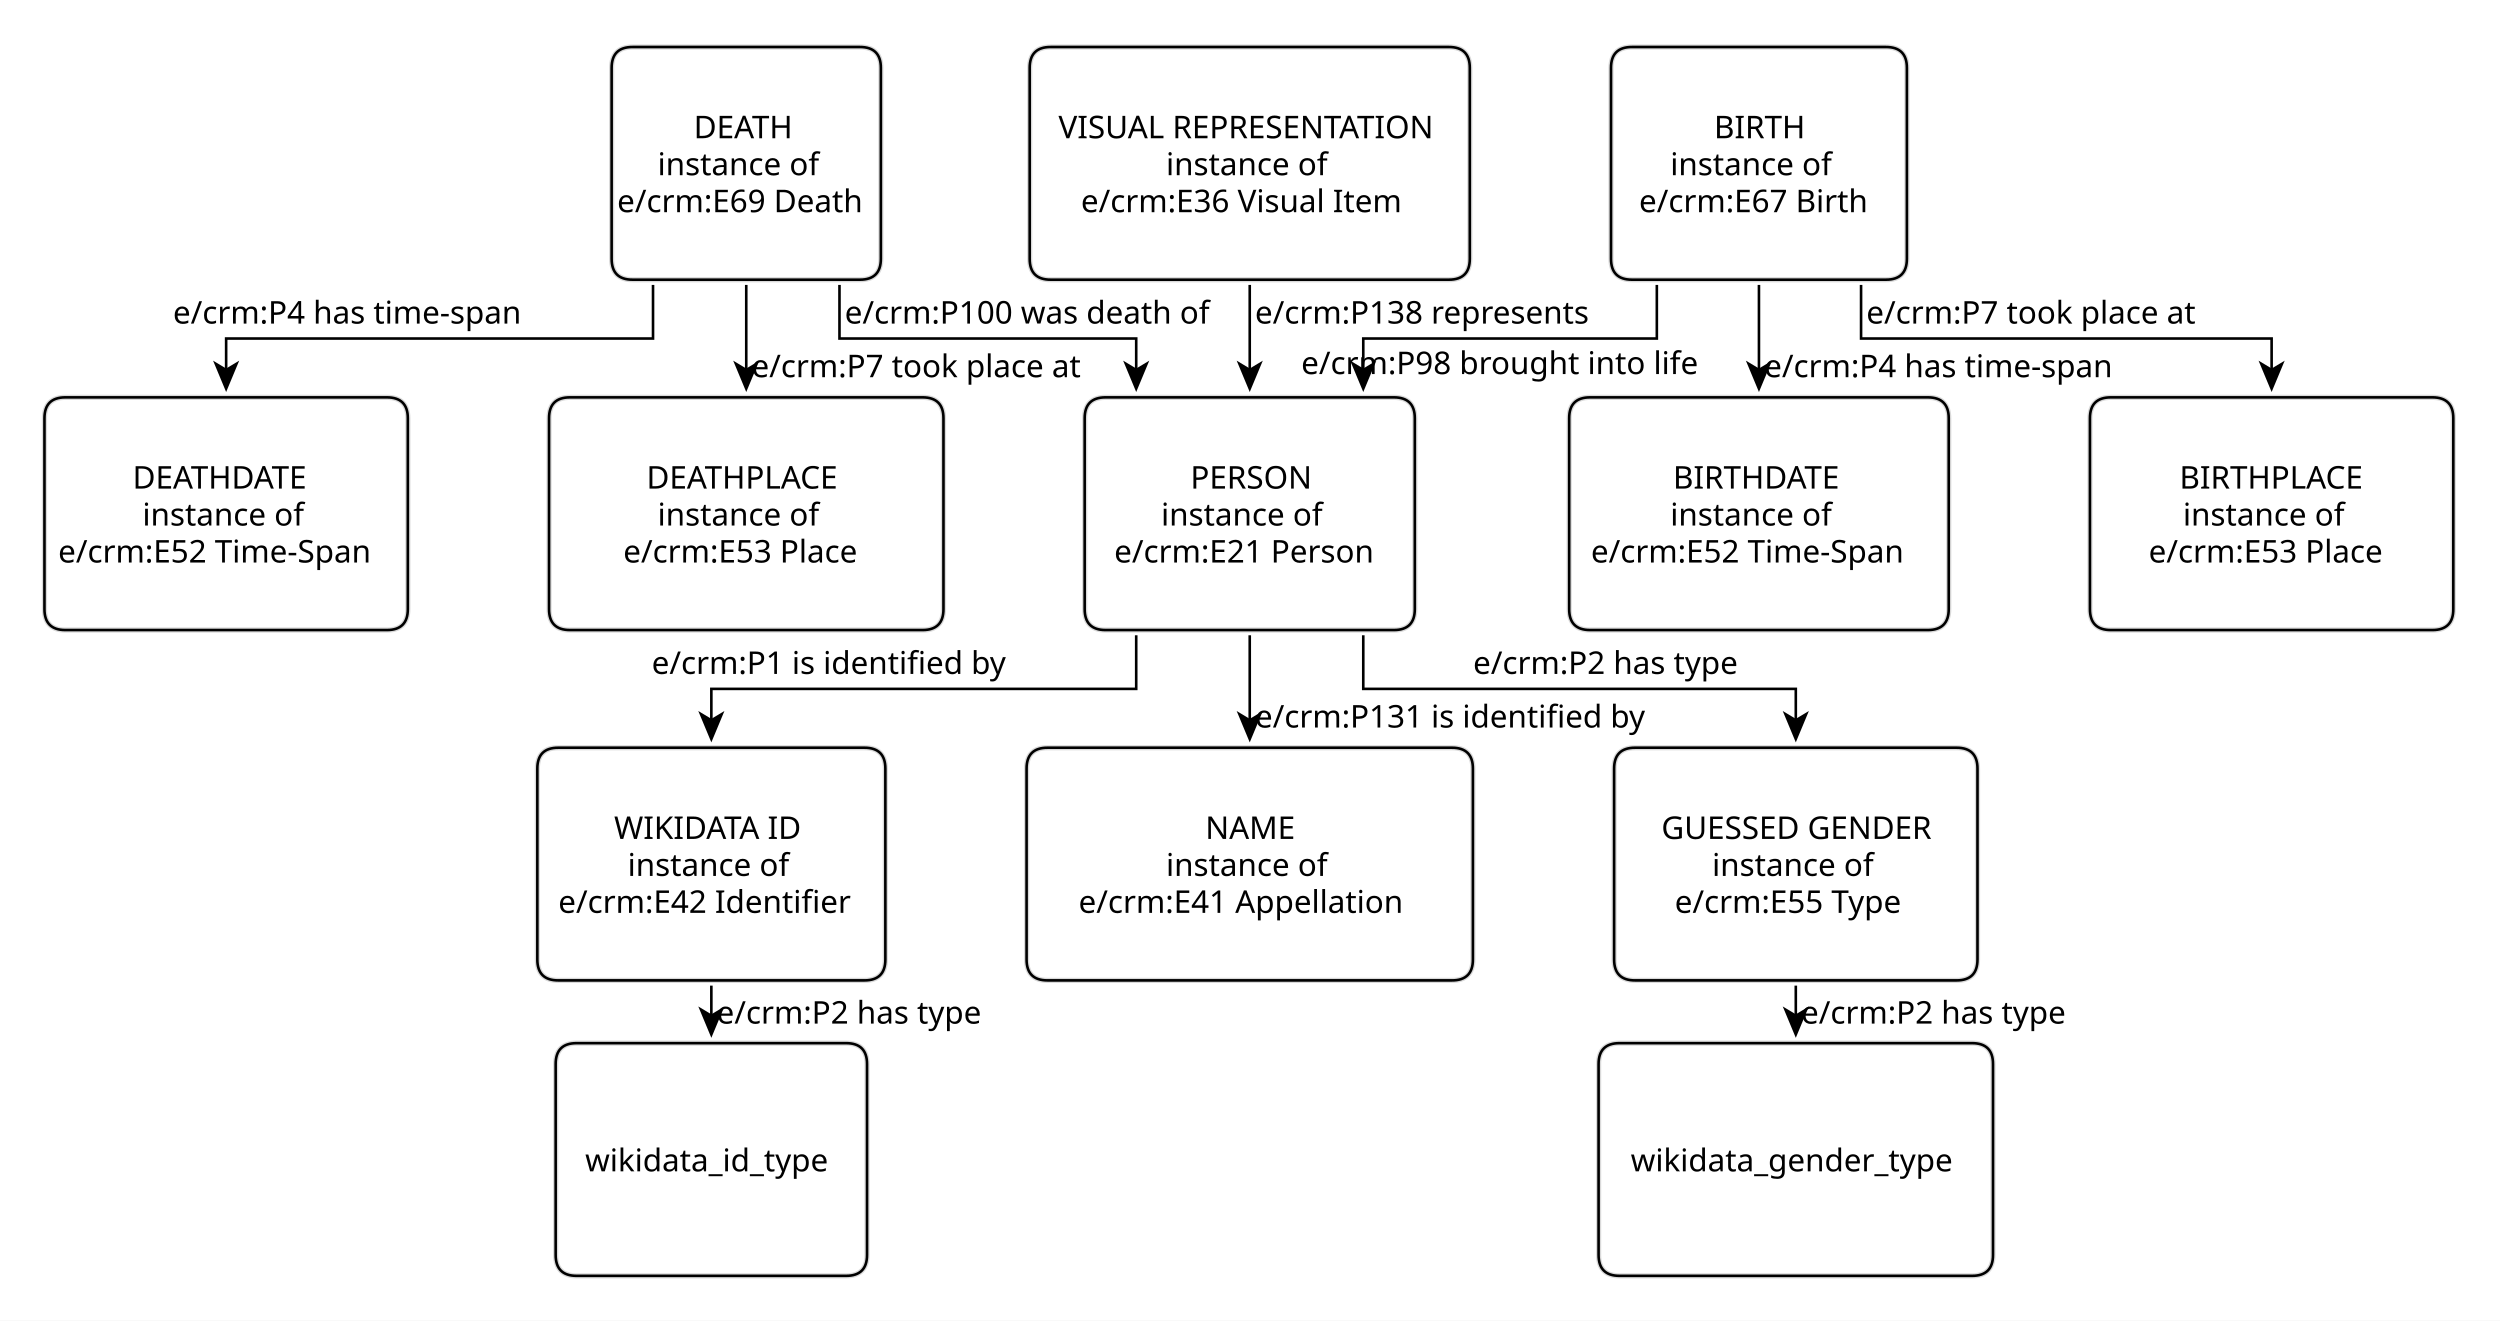
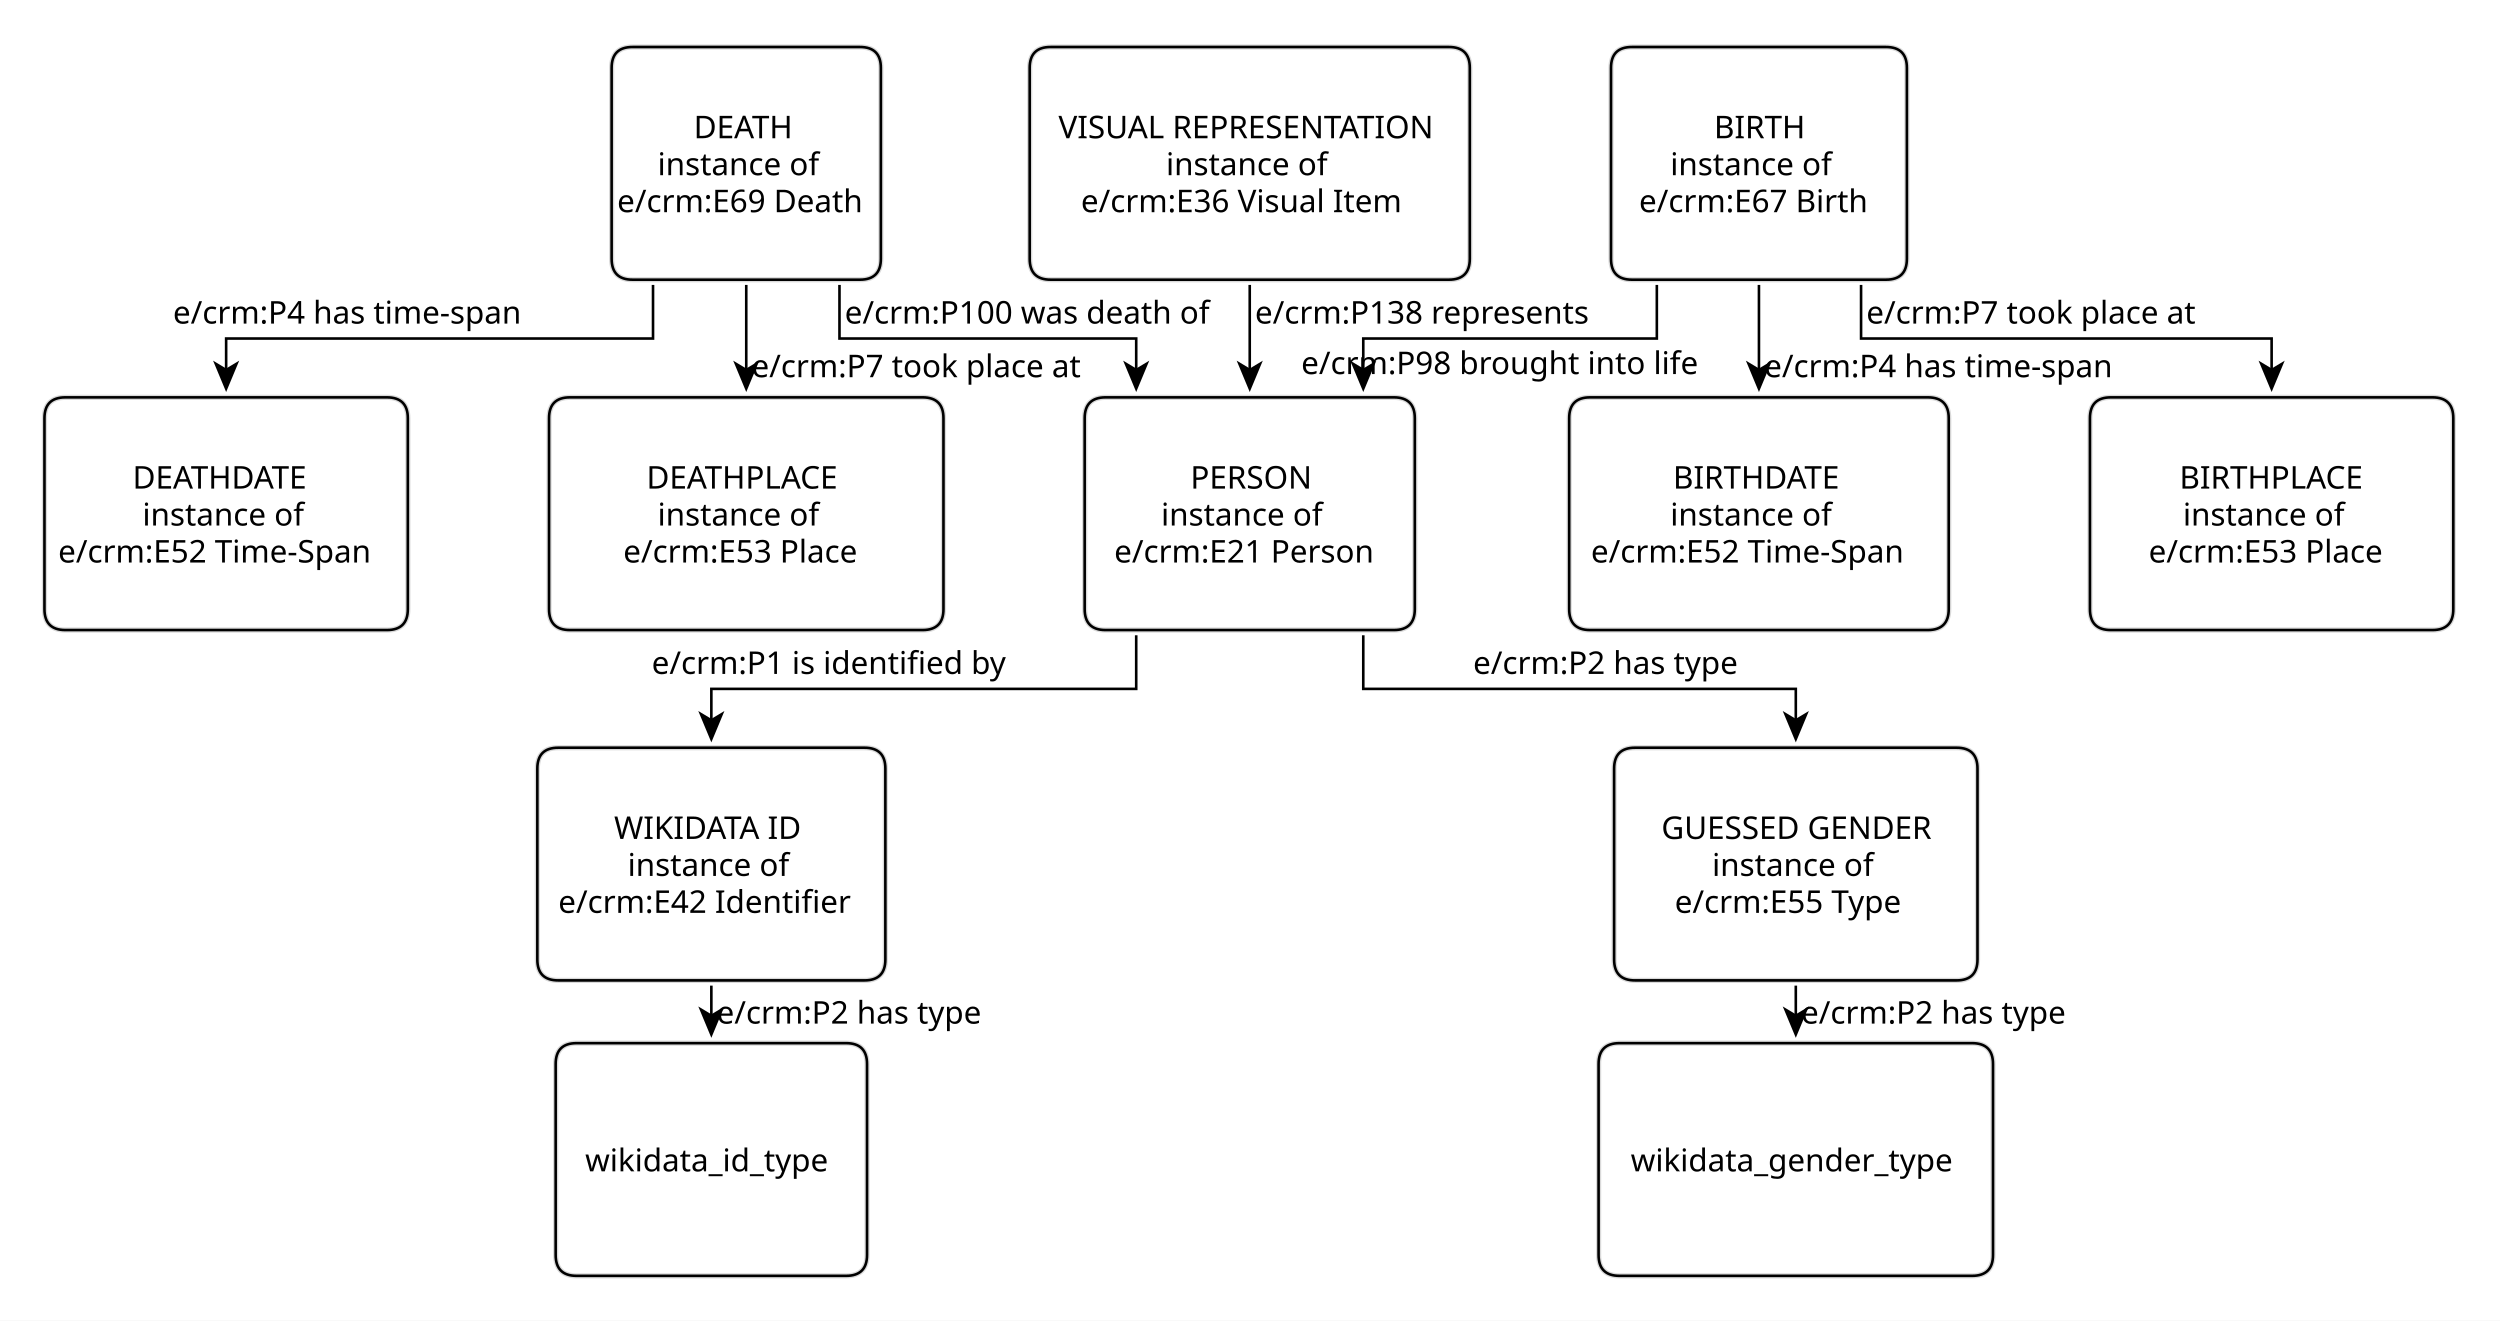
<svg xmlns="http://www.w3.org/2000/svg" fill-opacity="1" color-rendering="auto" color-interpolation="auto" text-rendering="auto" stroke="black" stroke-linecap="square" width="956" stroke-miterlimit="10" shape-rendering="auto" stroke-opacity="1" fill="black" stroke-dasharray="none" font-weight="normal" stroke-width="1" height="505" font-family="'Dialog'" font-style="normal" stroke-linejoin="miter" font-size="12px" stroke-dashoffset="0" image-rendering="auto">
  <defs id="genericDefs" />
  <g>
    <defs id="defs1">
      <linearGradient x1="216.89" gradientUnits="userSpaceOnUse" x2="216.89" y1="111.976" y2="160.464" id="linearGradient1" spreadMethod="pad">
        <stop stop-opacity="1" stop-color="white" offset="0%" />
        <stop stop-opacity="1" stop-color="white" offset="100%" />
      </linearGradient>
      <linearGradient x1="0" gradientUnits="userSpaceOnUse" x2="0" y1="245.952" y2="294.44" id="linearGradient2" spreadMethod="pad">
        <stop stop-opacity="1" stop-color="white" offset="0%" />
        <stop stop-opacity="1" stop-color="white" offset="100%" />
      </linearGradient>
      <linearGradient x1="192.952" gradientUnits="userSpaceOnUse" x2="192.952" y1="245.952" y2="294.44" id="linearGradient3" spreadMethod="pad">
        <stop stop-opacity="1" stop-color="white" offset="0%" />
        <stop stop-opacity="1" stop-color="white" offset="100%" />
      </linearGradient>
      <linearGradient x1="599.05" gradientUnits="userSpaceOnUse" x2="599.05" y1="111.976" y2="160.464" id="linearGradient4" spreadMethod="pad">
        <stop stop-opacity="1" stop-color="white" offset="0%" />
        <stop stop-opacity="1" stop-color="white" offset="100%" />
      </linearGradient>
      <linearGradient x1="583.051" gradientUnits="userSpaceOnUse" x2="583.051" y1="245.952" y2="294.44" id="linearGradient5" spreadMethod="pad">
        <stop stop-opacity="1" stop-color="white" offset="0%" />
        <stop stop-opacity="1" stop-color="white" offset="100%" />
      </linearGradient>
      <linearGradient x1="782.193" gradientUnits="userSpaceOnUse" x2="782.193" y1="245.952" y2="294.44" id="linearGradient6" spreadMethod="pad">
        <stop stop-opacity="1" stop-color="white" offset="0%" />
        <stop stop-opacity="1" stop-color="white" offset="100%" />
      </linearGradient>
-       <linearGradient x1="375.563" gradientUnits="userSpaceOnUse" x2="375.563" y1="379.928" y2="428.416" id="linearGradient7" spreadMethod="pad">
-         <stop stop-opacity="1" stop-color="white" offset="0%" />
-         <stop stop-opacity="1" stop-color="white" offset="100%" />
-       </linearGradient>
-       <linearGradient x1="397.779" gradientUnits="userSpaceOnUse" x2="397.779" y1="245.952" y2="294.44" id="linearGradient8" spreadMethod="pad">
-         <stop stop-opacity="1" stop-color="white" offset="0%" />
-         <stop stop-opacity="1" stop-color="white" offset="100%" />
-       </linearGradient>
-       <linearGradient x1="188.477" gradientUnits="userSpaceOnUse" x2="188.477" y1="379.928" y2="428.416" id="linearGradient9" spreadMethod="pad">
-         <stop stop-opacity="1" stop-color="white" offset="0%" />
-         <stop stop-opacity="1" stop-color="white" offset="100%" />
-       </linearGradient>
-       <linearGradient x1="195.484" gradientUnits="userSpaceOnUse" x2="195.484" y1="492.904" y2="541.392" id="linearGradient10" spreadMethod="pad">
-         <stop stop-opacity="1" stop-color="white" offset="0%" />
-         <stop stop-opacity="1" stop-color="white" offset="100%" />
-       </linearGradient>
-       <linearGradient x1="600.238" gradientUnits="userSpaceOnUse" x2="600.238" y1="379.928" y2="428.416" id="linearGradient11" spreadMethod="pad">
-         <stop stop-opacity="1" stop-color="white" offset="0%" />
-         <stop stop-opacity="1" stop-color="white" offset="100%" />
-       </linearGradient>
-       <linearGradient x1="594.3" gradientUnits="userSpaceOnUse" x2="594.3" y1="492.904" y2="541.392" id="linearGradient12" spreadMethod="pad">
-         <stop stop-opacity="1" stop-color="white" offset="0%" />
-         <stop stop-opacity="1" stop-color="white" offset="100%" />
-       </linearGradient>
-       <linearGradient x1="376.751" gradientUnits="userSpaceOnUse" x2="376.751" y1="111.976" y2="160.464" id="linearGradient13" spreadMethod="pad">
+       <linearGradient x1="397.779" gradientUnits="userSpaceOnUse" x2="397.779" y1="245.952" y2="294.44" id="linearGradient7" spreadMethod="pad">
+         <stop stop-opacity="1" stop-color="white" offset="0%" />
+         <stop stop-opacity="1" stop-color="white" offset="100%" />
+       </linearGradient>
+       <linearGradient x1="188.477" gradientUnits="userSpaceOnUse" x2="188.477" y1="379.928" y2="428.416" id="linearGradient8" spreadMethod="pad">
+         <stop stop-opacity="1" stop-color="white" offset="0%" />
+         <stop stop-opacity="1" stop-color="white" offset="100%" />
+       </linearGradient>
+       <linearGradient x1="195.484" gradientUnits="userSpaceOnUse" x2="195.484" y1="492.904" y2="541.392" id="linearGradient9" spreadMethod="pad">
+         <stop stop-opacity="1" stop-color="white" offset="0%" />
+         <stop stop-opacity="1" stop-color="white" offset="100%" />
+       </linearGradient>
+       <linearGradient x1="600.238" gradientUnits="userSpaceOnUse" x2="600.238" y1="379.928" y2="428.416" id="linearGradient10" spreadMethod="pad">
+         <stop stop-opacity="1" stop-color="white" offset="0%" />
+         <stop stop-opacity="1" stop-color="white" offset="100%" />
+       </linearGradient>
+       <linearGradient x1="594.3" gradientUnits="userSpaceOnUse" x2="594.3" y1="492.904" y2="541.392" id="linearGradient11" spreadMethod="pad">
+         <stop stop-opacity="1" stop-color="white" offset="0%" />
+         <stop stop-opacity="1" stop-color="white" offset="100%" />
+       </linearGradient>
+       <linearGradient x1="376.751" gradientUnits="userSpaceOnUse" x2="376.751" y1="111.976" y2="160.464" id="linearGradient12" spreadMethod="pad">
        <stop stop-opacity="1" stop-color="white" offset="0%" />
        <stop stop-opacity="1" stop-color="white" offset="100%" />
      </linearGradient>
      <clipPath clipPathUnits="userSpaceOnUse" id="clipPath1">
        <path d="M0 0 L956 0 L956 505 L0 505 L0 0 Z" />
      </clipPath>
      <clipPath clipPathUnits="userSpaceOnUse" id="clipPath2">
        <path d="M-15 97 L941 97 L941 602 L-15 602 L-15 97 Z" />
      </clipPath>
    </defs>
    <g fill="white" text-rendering="geometricPrecision" shape-rendering="geometricPrecision" transform="translate(15,-97)" stroke="white">
      <rect x="-15" width="956" height="505" y="97" clip-path="url(#clipPath2)" stroke="none" />
    </g>
    <g fill="white" text-rendering="geometricPrecision" shape-rendering="geometricPrecision" transform="matrix(1,0,0,1,15,-97)" stroke="white">
      <path d="M216.89 158.464 L323.842 158.464 L323.842 195.952 Q323.842 205.952 313.842 205.952 L226.89 205.952 Q216.89 205.952 216.89 195.952 Z" stroke="none" clip-path="url(#clipPath2)" />
      <path fill="url(#linearGradient1)" d="M216.89 122.976 Q216.89 112.976 226.89 112.976 L313.842 112.976 Q323.842 112.976 323.842 122.976 L323.842 159.464 L216.89 159.464 Z" clip-path="url(#clipPath2)" stroke="none" />
      <path fill="none" d="M218.89 122.976 Q218.89 114.976 226.89 114.976 L313.842 114.976 Q321.842 114.976 321.842 122.976 L321.842 195.952 Q321.842 203.952 313.842 203.952 L226.89 203.952 Q218.89 203.952 218.89 195.952 Z" stroke-width="2" clip-path="url(#clipPath2)" stroke="rgb(217,217,217)" />
      <path fill="none" d="M218.89 122.976 Q218.89 114.976 226.89 114.976 L313.842 114.976 Q321.842 114.976 321.842 122.976 L321.842 195.952 Q321.842 203.952 313.842 203.952 L226.89 203.952 Q218.89 203.952 218.89 195.952 Z" clip-path="url(#clipPath2)" stroke="black" />
    </g>
    <g text-rendering="geometricPrecision" stroke-miterlimit="1.45" shape-rendering="geometricPrecision" font-family="sans-serif" transform="matrix(1,0,0,1,15,-97)" stroke-linecap="butt">
      <text x="250.277" xml:space="preserve" y="149.866" clip-path="url(#clipPath2)" stroke="none">DEATH</text>
      <text x="236.463" xml:space="preserve" y="163.999" clip-path="url(#clipPath2)" stroke="none">instance of </text>
      <text x="220.992" xml:space="preserve" y="178.132" clip-path="url(#clipPath2)" stroke="none">e/crm:E69 Death</text>
    </g>
    <g fill="white" text-rendering="geometricPrecision" shape-rendering="geometricPrecision" transform="matrix(1,0,0,1,15,-97)" stroke="white">
      <path d="M0 292.44 L142.952 292.44 L142.952 329.928 Q142.952 339.928 132.952 339.928 L10 339.928 Q0 339.928 0 329.928 Z" stroke="none" clip-path="url(#clipPath2)" />
      <path fill="url(#linearGradient2)" d="M0 256.952 Q0 246.952 10 246.952 L132.952 246.952 Q142.952 246.952 142.952 256.952 L142.952 293.44 L0 293.44 Z" clip-path="url(#clipPath2)" stroke="none" />
      <path fill="none" d="M2 256.952 Q2 248.952 10 248.952 L132.952 248.952 Q140.952 248.952 140.952 256.952 L140.952 329.928 Q140.952 337.928 132.952 337.928 L10 337.928 Q2 337.928 2 329.928 Z" stroke-width="2" clip-path="url(#clipPath2)" stroke="rgb(217,217,217)" />
      <path fill="none" d="M2 256.952 Q2 248.952 10 248.952 L132.952 248.952 Q140.952 248.952 140.952 256.952 L140.952 329.928 Q140.952 337.928 132.952 337.928 L10 337.928 Q2 337.928 2 329.928 Z" clip-path="url(#clipPath2)" stroke="black" />
    </g>
    <g text-rendering="geometricPrecision" stroke-miterlimit="1.45" shape-rendering="geometricPrecision" font-family="sans-serif" transform="matrix(1,0,0,1,15,-97)" stroke-linecap="butt">
      <text x="35.707" xml:space="preserve" y="283.842" clip-path="url(#clipPath2)" stroke="none">DEATHDATE</text>
      <text x="39.472" xml:space="preserve" y="297.975" clip-path="url(#clipPath2)" stroke="none">instance of</text>
      <text x="7.231" xml:space="preserve" y="312.108" clip-path="url(#clipPath2)" stroke="none">e/crm:E52 Time-Span</text>
    </g>
    <g fill="white" text-rendering="geometricPrecision" shape-rendering="geometricPrecision" transform="matrix(1,0,0,1,15,-97)" stroke="white">
      <path d="M192.952 292.44 L347.779 292.44 L347.779 329.928 Q347.779 339.928 337.779 339.928 L202.952 339.928 Q192.952 339.928 192.952 329.928 Z" stroke="none" clip-path="url(#clipPath2)" />
      <path fill="url(#linearGradient3)" d="M192.952 256.952 Q192.952 246.952 202.952 246.952 L337.779 246.952 Q347.779 246.952 347.779 256.952 L347.779 293.44 L192.952 293.44 Z" clip-path="url(#clipPath2)" stroke="none" />
      <path fill="none" d="M194.952 256.952 Q194.952 248.952 202.952 248.952 L337.779 248.952 Q345.779 248.952 345.779 256.952 L345.779 329.928 Q345.779 337.928 337.779 337.928 L202.952 337.928 Q194.952 337.928 194.952 329.928 Z" stroke-width="2" clip-path="url(#clipPath2)" stroke="rgb(217,217,217)" />
      <path fill="none" d="M194.952 256.952 Q194.952 248.952 202.952 248.952 L337.779 248.952 Q345.779 248.952 345.779 256.952 L345.779 329.928 Q345.779 337.928 337.779 337.928 L202.952 337.928 Q194.952 337.928 194.952 329.928 Z" clip-path="url(#clipPath2)" stroke="black" />
    </g>
    <g text-rendering="geometricPrecision" stroke-miterlimit="1.45" shape-rendering="geometricPrecision" font-family="sans-serif" transform="matrix(1,0,0,1,15,-97)" stroke-linecap="butt">
      <text x="232.218" xml:space="preserve" y="283.842" clip-path="url(#clipPath2)" stroke="none">DEATHPLACE</text>
      <text x="236.463" xml:space="preserve" y="297.975" clip-path="url(#clipPath2)" stroke="none">instance of </text>
      <text x="223.329" xml:space="preserve" y="312.108" clip-path="url(#clipPath2)" stroke="none">e/crm:E53 Place</text>
    </g>
    <g fill="white" text-rendering="geometricPrecision" shape-rendering="geometricPrecision" transform="matrix(1,0,0,1,15,-97)" stroke="white">
      <path d="M599.05 158.464 L716.193 158.464 L716.193 195.952 Q716.193 205.952 706.193 205.952 L609.05 205.952 Q599.05 205.952 599.05 195.952 Z" stroke="none" clip-path="url(#clipPath2)" />
      <path fill="url(#linearGradient4)" d="M599.05 122.976 Q599.05 112.976 609.05 112.976 L706.193 112.976 Q716.193 112.976 716.193 122.976 L716.193 159.464 L599.05 159.464 Z" clip-path="url(#clipPath2)" stroke="none" />
      <path fill="none" d="M601.05 122.976 Q601.05 114.976 609.05 114.976 L706.193 114.976 Q714.193 114.976 714.193 122.976 L714.193 195.952 Q714.193 203.952 706.193 203.952 L609.05 203.952 Q601.05 203.952 601.05 195.952 Z" stroke-width="2" clip-path="url(#clipPath2)" stroke="rgb(217,217,217)" />
      <path fill="none" d="M601.05 122.976 Q601.05 114.976 609.05 114.976 L706.193 114.976 Q714.193 114.976 714.193 122.976 L714.193 195.952 Q714.193 203.952 706.193 203.952 L609.05 203.952 Q601.05 203.952 601.05 195.952 Z" clip-path="url(#clipPath2)" stroke="black" />
    </g>
    <g text-rendering="geometricPrecision" stroke-miterlimit="1.45" shape-rendering="geometricPrecision" font-family="sans-serif" transform="matrix(1,0,0,1,15,-97)" stroke-linecap="butt">
      <text x="640.445" xml:space="preserve" y="149.866" clip-path="url(#clipPath2)" stroke="none">BIRTH</text>
      <text x="623.719" xml:space="preserve" y="163.999" clip-path="url(#clipPath2)" stroke="none">instance of </text>
      <text x="611.757" xml:space="preserve" y="178.132" clip-path="url(#clipPath2)" stroke="none">e/crm:E67 Birth</text>
    </g>
    <g fill="white" text-rendering="geometricPrecision" shape-rendering="geometricPrecision" transform="matrix(1,0,0,1,15,-97)" stroke="white">
      <path d="M583.051 292.44 L732.192 292.44 L732.192 329.928 Q732.192 339.928 722.192 339.928 L593.051 339.928 Q583.051 339.928 583.051 329.928 Z" stroke="none" clip-path="url(#clipPath2)" />
      <path fill="url(#linearGradient5)" d="M583.051 256.952 Q583.051 246.952 593.051 246.952 L722.192 246.952 Q732.192 246.952 732.192 256.952 L732.192 293.44 L583.051 293.44 Z" clip-path="url(#clipPath2)" stroke="none" />
      <path fill="none" d="M585.051 256.952 Q585.051 248.952 593.051 248.952 L722.192 248.952 Q730.192 248.952 730.192 256.952 L730.192 329.928 Q730.192 337.928 722.192 337.928 L593.051 337.928 Q585.051 337.928 585.051 329.928 Z" stroke-width="2" clip-path="url(#clipPath2)" stroke="rgb(217,217,217)" />
      <path fill="none" d="M585.051 256.952 Q585.051 248.952 593.051 248.952 L722.192 248.952 Q730.192 248.952 730.192 256.952 L730.192 329.928 Q730.192 337.928 722.192 337.928 L593.051 337.928 Q585.051 337.928 585.051 329.928 Z" clip-path="url(#clipPath2)" stroke="black" />
    </g>
    <g text-rendering="geometricPrecision" stroke-miterlimit="1.45" shape-rendering="geometricPrecision" font-family="sans-serif" transform="matrix(1,0,0,1,15,-97)" stroke-linecap="butt">
      <text x="624.765" xml:space="preserve" y="283.842" clip-path="url(#clipPath2)" stroke="none">BIRTHDATE</text>
      <text x="623.719" xml:space="preserve" y="297.975" clip-path="url(#clipPath2)" stroke="none">instance of </text>
      <text x="593.376" xml:space="preserve" y="312.108" clip-path="url(#clipPath2)" stroke="none">e/crm:E52 Time-Span</text>
    </g>
    <g fill="white" text-rendering="geometricPrecision" shape-rendering="geometricPrecision" transform="matrix(1,0,0,1,15,-97)" stroke="white">
      <path d="M782.193 292.44 L925.145 292.44 L925.145 329.928 Q925.145 339.928 915.145 339.928 L792.193 339.928 Q782.193 339.928 782.193 329.928 Z" stroke="none" clip-path="url(#clipPath2)" />
      <path fill="url(#linearGradient6)" d="M782.193 256.952 Q782.193 246.952 792.193 246.952 L915.145 246.952 Q925.145 246.952 925.145 256.952 L925.145 293.44 L782.193 293.44 Z" clip-path="url(#clipPath2)" stroke="none" />
      <path fill="none" d="M784.193 256.952 Q784.193 248.952 792.193 248.952 L915.145 248.952 Q923.145 248.952 923.145 256.952 L923.145 329.928 Q923.145 337.928 915.145 337.928 L792.193 337.928 Q784.193 337.928 784.193 329.928 Z" stroke-width="2" clip-path="url(#clipPath2)" stroke="rgb(217,217,217)" />
      <path fill="none" d="M784.193 256.952 Q784.193 248.952 792.193 248.952 L915.145 248.952 Q923.145 248.952 923.145 256.952 L923.145 329.928 Q923.145 337.928 915.145 337.928 L792.193 337.928 Q784.193 337.928 784.193 329.928 Z" clip-path="url(#clipPath2)" stroke="black" />
    </g>
    <g text-rendering="geometricPrecision" stroke-miterlimit="1.45" shape-rendering="geometricPrecision" font-family="sans-serif" transform="matrix(1,0,0,1,15,-97)" stroke-linecap="butt">
      <text x="818.433" xml:space="preserve" y="283.842" clip-path="url(#clipPath2)" stroke="none">BIRTHPLACE</text>
      <text x="819.766" xml:space="preserve" y="297.975" clip-path="url(#clipPath2)" stroke="none">instance of </text>
      <text x="806.633" xml:space="preserve" y="312.108" clip-path="url(#clipPath2)" stroke="none">e/crm:E53 Place</text>
    </g>
    <g fill="white" text-rendering="geometricPrecision" shape-rendering="geometricPrecision" transform="matrix(1,0,0,1,15,-97)" stroke="white">
-       <path d="M375.563 426.416 L550.237 426.416 L550.237 463.904 Q550.237 473.904 540.237 473.904 L385.563 473.904 Q375.563 473.904 375.563 463.904 Z" stroke="none" clip-path="url(#clipPath2)" />
-       <path fill="url(#linearGradient7)" d="M375.563 390.928 Q375.563 380.928 385.563 380.928 L540.237 380.928 Q550.237 380.928 550.237 390.928 L550.237 427.416 L375.563 427.416 Z" clip-path="url(#clipPath2)" stroke="none" />
-       <path fill="none" d="M377.563 390.928 Q377.563 382.928 385.563 382.928 L540.237 382.928 Q548.237 382.928 548.237 390.928 L548.237 463.904 Q548.237 471.904 540.237 471.904 L385.563 471.904 Q377.563 471.904 377.563 463.904 Z" stroke-width="2" clip-path="url(#clipPath2)" stroke="rgb(217,217,217)" />
-       <path fill="none" d="M377.563 390.928 Q377.563 382.928 385.563 382.928 L540.237 382.928 Q548.237 382.928 548.237 390.928 L548.237 463.904 Q548.237 471.904 540.237 471.904 L385.563 471.904 Q377.563 471.904 377.563 463.904 Z" clip-path="url(#clipPath2)" stroke="black" />
-     </g>
-     <g text-rendering="geometricPrecision" stroke-miterlimit="1.45" shape-rendering="geometricPrecision" font-family="sans-serif" transform="matrix(1,0,0,1,15,-97)" stroke-linecap="butt">
-       <text x="445.908" xml:space="preserve" y="417.818" clip-path="url(#clipPath2)" stroke="none">NAME</text>
-       <text x="430.896" xml:space="preserve" y="431.951" clip-path="url(#clipPath2)" stroke="none">instance of</text>
-       <text x="397.439" xml:space="preserve" y="446.084" clip-path="url(#clipPath2)" stroke="none">e/crm:E41 Appellation</text>
-     </g>
-     <g fill="white" text-rendering="geometricPrecision" shape-rendering="geometricPrecision" transform="matrix(1,0,0,1,15,-97)" stroke="white">
      <path d="M397.779 292.44 L528.021 292.44 L528.021 329.928 Q528.021 339.928 518.021 339.928 L407.779 339.928 Q397.779 339.928 397.779 329.928 Z" stroke="none" clip-path="url(#clipPath2)" />
-       <path fill="url(#linearGradient8)" d="M397.779 256.952 Q397.779 246.952 407.779 246.952 L518.021 246.952 Q528.021 246.952 528.021 256.952 L528.021 293.44 L397.779 293.44 Z" clip-path="url(#clipPath2)" stroke="none" />
+       <path fill="url(#linearGradient7)" d="M397.779 256.952 Q397.779 246.952 407.779 246.952 L518.021 246.952 Q528.021 246.952 528.021 256.952 L528.021 293.44 L397.779 293.44 Z" clip-path="url(#clipPath2)" stroke="none" />
      <path fill="none" d="M399.779 256.952 Q399.779 248.952 407.779 248.952 L518.021 248.952 Q526.021 248.952 526.021 256.952 L526.021 329.928 Q526.021 337.928 518.021 337.928 L407.779 337.928 Q399.779 337.928 399.779 329.928 Z" stroke-width="2" clip-path="url(#clipPath2)" stroke="rgb(217,217,217)" />
      <path fill="none" d="M399.779 256.952 Q399.779 248.952 407.779 248.952 L518.021 248.952 Q526.021 248.952 526.021 256.952 L526.021 329.928 Q526.021 337.928 518.021 337.928 L407.779 337.928 Q399.779 337.928 399.779 329.928 Z" clip-path="url(#clipPath2)" stroke="black" />
    </g>
    <g text-rendering="geometricPrecision" stroke-miterlimit="1.45" shape-rendering="geometricPrecision" font-family="sans-serif" transform="matrix(1,0,0,1,15,-97)" stroke-linecap="butt">
      <text x="440.213" xml:space="preserve" y="283.842" clip-path="url(#clipPath2)" stroke="none">PERSON</text>
      <text x="428.998" xml:space="preserve" y="297.975" clip-path="url(#clipPath2)" stroke="none">instance of </text>
      <text x="411.062" xml:space="preserve" y="312.108" clip-path="url(#clipPath2)" stroke="none">e/crm:E21 Person</text>
    </g>
    <g fill="white" text-rendering="geometricPrecision" shape-rendering="geometricPrecision" transform="matrix(1,0,0,1,15,-97)" stroke="white">
      <path d="M188.477 426.416 L325.563 426.416 L325.563 463.904 Q325.563 473.904 315.563 473.904 L198.477 473.904 Q188.477 473.904 188.477 463.904 Z" stroke="none" clip-path="url(#clipPath2)" />
-       <path fill="url(#linearGradient9)" d="M188.477 390.928 Q188.477 380.928 198.477 380.928 L315.563 380.928 Q325.563 380.928 325.563 390.928 L325.563 427.416 L188.477 427.416 Z" clip-path="url(#clipPath2)" stroke="none" />
+       <path fill="url(#linearGradient8)" d="M188.477 390.928 Q188.477 380.928 198.477 380.928 L315.563 380.928 Q325.563 380.928 325.563 390.928 L325.563 427.416 L188.477 427.416 Z" clip-path="url(#clipPath2)" stroke="none" />
      <path fill="none" d="M190.477 390.928 Q190.477 382.928 198.477 382.928 L315.563 382.928 Q323.563 382.928 323.563 390.928 L323.563 463.904 Q323.563 471.904 315.563 471.904 L198.477 471.904 Q190.477 471.904 190.477 463.904 Z" stroke-width="2" clip-path="url(#clipPath2)" stroke="rgb(217,217,217)" />
      <path fill="none" d="M190.477 390.928 Q190.477 382.928 198.477 382.928 L315.563 382.928 Q323.563 382.928 323.563 390.928 L323.563 463.904 Q323.563 471.904 315.563 471.904 L198.477 471.904 Q190.477 471.904 190.477 463.904 Z" clip-path="url(#clipPath2)" stroke="black" />
    </g>
    <g text-rendering="geometricPrecision" stroke-miterlimit="1.45" shape-rendering="geometricPrecision" font-family="sans-serif" transform="matrix(1,0,0,1,15,-97)" stroke-linecap="butt">
      <text x="219.825" xml:space="preserve" y="417.818" clip-path="url(#clipPath2)" stroke="none">WIKIDATA ID</text>
      <text x="225.016" xml:space="preserve" y="431.951" clip-path="url(#clipPath2)" stroke="none">instance of</text>
      <text x="198.476" xml:space="preserve" y="446.084" clip-path="url(#clipPath2)" stroke="none">e/crm:E42 Identifier</text>
    </g>
    <g fill="white" text-rendering="geometricPrecision" shape-rendering="geometricPrecision" transform="matrix(1,0,0,1,15,-97)" stroke="white">
      <path d="M195.484 539.392 L318.556 539.392 L318.556 576.88 Q318.556 586.88 308.556 586.88 L205.484 586.88 Q195.484 586.88 195.484 576.88 Z" stroke="none" clip-path="url(#clipPath2)" />
-       <path fill="url(#linearGradient10)" d="M195.484 503.904 Q195.484 493.904 205.484 493.904 L308.556 493.904 Q318.556 493.904 318.556 503.904 L318.556 540.392 L195.484 540.392 Z" clip-path="url(#clipPath2)" stroke="none" />
+       <path fill="url(#linearGradient9)" d="M195.484 503.904 Q195.484 493.904 205.484 493.904 L308.556 493.904 Q318.556 493.904 318.556 503.904 L318.556 540.392 L195.484 540.392 Z" clip-path="url(#clipPath2)" stroke="none" />
      <path fill="none" d="M197.484 503.904 Q197.484 495.904 205.484 495.904 L308.556 495.904 Q316.556 495.904 316.556 503.904 L316.556 576.88 Q316.556 584.88 308.556 584.88 L205.484 584.88 Q197.484 584.88 197.484 576.88 Z" stroke-width="2" clip-path="url(#clipPath2)" stroke="rgb(217,217,217)" />
      <path fill="none" d="M197.484 503.904 Q197.484 495.904 205.484 495.904 L308.556 495.904 Q316.556 495.904 316.556 503.904 L316.556 576.88 Q316.556 584.88 308.556 584.88 L205.484 584.88 Q197.484 584.88 197.484 576.88 Z" clip-path="url(#clipPath2)" stroke="black" />
    </g>
    <g text-rendering="geometricPrecision" stroke-miterlimit="1.45" shape-rendering="geometricPrecision" font-family="sans-serif" transform="matrix(1,0,0,1,15,-97)" stroke-linecap="butt">
      <text x="208.765" xml:space="preserve" y="544.927" clip-path="url(#clipPath2)" stroke="none">wikidata_id_type</text>
    </g>
    <g fill="white" text-rendering="geometricPrecision" shape-rendering="geometricPrecision" transform="matrix(1,0,0,1,15,-97)" stroke="white">
      <path d="M600.238 426.416 L743.19 426.416 L743.19 463.904 Q743.19 473.904 733.19 473.904 L610.238 473.904 Q600.238 473.904 600.238 463.904 Z" stroke="none" clip-path="url(#clipPath2)" />
-       <path fill="url(#linearGradient11)" d="M600.238 390.928 Q600.238 380.928 610.238 380.928 L733.19 380.928 Q743.19 380.928 743.19 390.928 L743.19 427.416 L600.238 427.416 Z" clip-path="url(#clipPath2)" stroke="none" />
+       <path fill="url(#linearGradient10)" d="M600.238 390.928 Q600.238 380.928 610.238 380.928 L733.19 380.928 Q743.19 380.928 743.19 390.928 L743.19 427.416 L600.238 427.416 Z" clip-path="url(#clipPath2)" stroke="none" />
      <path fill="none" d="M602.238 390.928 Q602.238 382.928 610.238 382.928 L733.19 382.928 Q741.19 382.928 741.19 390.928 L741.19 463.904 Q741.19 471.904 733.19 471.904 L610.238 471.904 Q602.238 471.904 602.238 463.904 Z" stroke-width="2" clip-path="url(#clipPath2)" stroke="rgb(217,217,217)" />
      <path fill="none" d="M602.238 390.928 Q602.238 382.928 610.238 382.928 L733.19 382.928 Q741.19 382.928 741.19 390.928 L741.19 463.904 Q741.19 471.904 733.19 471.904 L610.238 471.904 Q602.238 471.904 602.238 463.904 Z" clip-path="url(#clipPath2)" stroke="black" />
    </g>
    <g text-rendering="geometricPrecision" stroke-miterlimit="1.45" shape-rendering="geometricPrecision" font-family="sans-serif" transform="matrix(1,0,0,1,15,-97)" stroke-linecap="butt">
      <text x="620.301" xml:space="preserve" y="417.818" clip-path="url(#clipPath2)" stroke="none">GUESSED GENDER</text>
      <text x="639.71" xml:space="preserve" y="431.951" clip-path="url(#clipPath2)" stroke="none">instance of</text>
      <text x="625.41" xml:space="preserve" y="446.084" clip-path="url(#clipPath2)" stroke="none">e/crm:E55 Type</text>
    </g>
    <g fill="white" text-rendering="geometricPrecision" shape-rendering="geometricPrecision" transform="matrix(1,0,0,1,15,-97)" stroke="white">
      <path d="M594.3 539.392 L749.127 539.392 L749.127 576.88 Q749.127 586.88 739.127 586.88 L604.3 586.88 Q594.3 586.88 594.3 576.88 Z" stroke="none" clip-path="url(#clipPath2)" />
-       <path fill="url(#linearGradient12)" d="M594.3 503.904 Q594.3 493.904 604.3 493.904 L739.127 493.904 Q749.127 493.904 749.127 503.904 L749.127 540.392 L594.3 540.392 Z" clip-path="url(#clipPath2)" stroke="none" />
+       <path fill="url(#linearGradient11)" d="M594.3 503.904 Q594.3 493.904 604.3 493.904 L739.127 493.904 Q749.127 493.904 749.127 503.904 L749.127 540.392 L594.3 540.392 Z" clip-path="url(#clipPath2)" stroke="none" />
      <path fill="none" d="M596.3 503.904 Q596.3 495.904 604.3 495.904 L739.127 495.904 Q747.127 495.904 747.127 503.904 L747.127 576.88 Q747.127 584.88 739.127 584.88 L604.3 584.88 Q596.3 584.88 596.3 576.88 Z" stroke-width="2" clip-path="url(#clipPath2)" stroke="rgb(217,217,217)" />
      <path fill="none" d="M596.3 503.904 Q596.3 495.904 604.3 495.904 L739.127 495.904 Q747.127 495.904 747.127 503.904 L747.127 576.88 Q747.127 584.88 739.127 584.88 L604.3 584.88 Q596.3 584.88 596.3 576.88 Z" clip-path="url(#clipPath2)" stroke="black" />
    </g>
    <g text-rendering="geometricPrecision" stroke-miterlimit="1.45" shape-rendering="geometricPrecision" font-family="sans-serif" transform="matrix(1,0,0,1,15,-97)" stroke-linecap="butt">
      <text x="608.588" xml:space="preserve" y="544.927" clip-path="url(#clipPath2)" stroke="none">wikidata_gender_type</text>
    </g>
    <g fill="white" text-rendering="geometricPrecision" shape-rendering="geometricPrecision" transform="matrix(1,0,0,1,15,-97)" stroke="white">
      <path d="M376.751 158.464 L549.05 158.464 L549.05 195.952 Q549.05 205.952 539.05 205.952 L386.751 205.952 Q376.751 205.952 376.751 195.952 Z" stroke="none" clip-path="url(#clipPath2)" />
-       <path fill="url(#linearGradient13)" d="M376.751 122.976 Q376.751 112.976 386.751 112.976 L539.05 112.976 Q549.05 112.976 549.05 122.976 L549.05 159.464 L376.751 159.464 Z" clip-path="url(#clipPath2)" stroke="none" />
+       <path fill="url(#linearGradient12)" d="M376.751 122.976 Q376.751 112.976 386.751 112.976 L539.05 112.976 Q549.05 112.976 549.05 122.976 L549.05 159.464 L376.751 159.464 Z" clip-path="url(#clipPath2)" stroke="none" />
      <path fill="none" d="M378.751 122.976 Q378.751 114.976 386.751 114.976 L539.05 114.976 Q547.05 114.976 547.05 122.976 L547.05 195.952 Q547.05 203.952 539.05 203.952 L386.751 203.952 Q378.751 203.952 378.751 195.952 Z" stroke-width="2" clip-path="url(#clipPath2)" stroke="rgb(217,217,217)" />
      <path fill="none" d="M378.751 122.976 Q378.751 114.976 386.751 114.976 L539.05 114.976 Q547.05 114.976 547.05 122.976 L547.05 195.952 Q547.05 203.952 539.05 203.952 L386.751 203.952 Q378.751 203.952 378.751 195.952 Z" clip-path="url(#clipPath2)" stroke="black" />
    </g>
    <g text-rendering="geometricPrecision" stroke-miterlimit="1.45" shape-rendering="geometricPrecision" font-family="sans-serif" transform="matrix(1,0,0,1,15,-97)" stroke-linecap="butt">
      <text x="389.749" xml:space="preserve" y="149.866" clip-path="url(#clipPath2)" stroke="none">VISUAL REPRESENTATION</text>
      <text x="430.896" xml:space="preserve" y="163.999" clip-path="url(#clipPath2)" stroke="none">instance of</text>
      <text x="398.342" xml:space="preserve" y="178.132" clip-path="url(#clipPath2)" stroke="none">e/crm:E36 Visual Item</text>
    </g>
    <g text-rendering="geometricPrecision" stroke-miterlimit="1.45" shape-rendering="geometricPrecision" transform="matrix(1,0,0,1,15,-97)" stroke-linecap="butt">
      <path fill="none" d="M234.715 205.952 L234.715 226.452 L71.476 226.452 L71.476 238.912" clip-path="url(#clipPath2)" />
    </g>
    <g text-rendering="geometricPrecision" stroke-miterlimit="1.45" shape-rendering="geometricPrecision" transform="matrix(1,0,0,1,15,-97)" stroke-linecap="butt">
      <path d="M71.476 246.912 L76.476 234.912 L71.476 237.912 L66.476 234.912 Z" stroke="none" clip-path="url(#clipPath2)" />
      <text x="51.141" xml:space="preserve" y="220.737" clip-path="url(#clipPath2)" font-family="sans-serif" stroke="none">e/crm:P4 has time-span</text>
      <path fill="none" d="M270.366 205.952 L270.366 238.912" clip-path="url(#clipPath2)" />
      <path d="M270.366 246.912 L275.366 234.912 L270.366 237.912 L265.366 234.912 Z" clip-path="url(#clipPath2)" stroke="none" />
      <text x="272.366" xml:space="preserve" y="241.237" clip-path="url(#clipPath2)" font-family="sans-serif" stroke="none">e/crm:P7 took place at</text>
      <path fill="none" d="M657.622 205.952 L657.622 238.912" clip-path="url(#clipPath2)" />
      <path d="M657.622 246.912 L662.622 234.912 L657.622 237.912 L652.622 234.912 Z" clip-path="url(#clipPath2)" stroke="none" />
      <text x="659.622" xml:space="preserve" y="241.237" clip-path="url(#clipPath2)" font-family="sans-serif" stroke="none">e/crm:P4 has time-span</text>
      <path fill="none" d="M696.67 205.952 L696.67 226.452 L853.669 226.452 L853.669 238.912" clip-path="url(#clipPath2)" />
      <path d="M853.669 246.912 L858.669 234.912 L853.669 237.912 L848.669 234.912 Z" clip-path="url(#clipPath2)" stroke="none" />
      <text x="698.67" xml:space="preserve" y="220.737" clip-path="url(#clipPath2)" font-family="sans-serif" stroke="none">e/crm:P7 took place at</text>
      <path fill="none" d="M618.574 205.952 L618.574 226.452 L506.314 226.452 L506.314 238.912" clip-path="url(#clipPath2)" />
      <path d="M506.314 246.912 L511.314 234.912 L506.314 237.912 L501.314 234.912 Z" clip-path="url(#clipPath2)" stroke="none" />
      <text x="482.572" xml:space="preserve" y="240.054" clip-path="url(#clipPath2)" font-family="sans-serif" stroke="none">e/crm:P98 brought into life</text>
      <path fill="none" d="M306.016 205.952 L306.016 226.452 L419.486 226.452 L419.486 238.912" clip-path="url(#clipPath2)" />
      <path d="M419.486 246.912 L424.486 234.912 L419.486 237.912 L414.486 234.912 Z" clip-path="url(#clipPath2)" stroke="none" />
      <text x="308.016" xml:space="preserve" y="220.737" clip-path="url(#clipPath2)" font-family="sans-serif" stroke="none">e/crm:P100 was death of</text>
-       <path fill="none" d="M462.9 339.928 L462.9 372.888" clip-path="url(#clipPath2)" />
-       <path d="M462.9 380.888 L467.9 368.888 L462.9 371.888 L457.9 368.888 Z" clip-path="url(#clipPath2)" stroke="none" />
-       <text x="464.9" xml:space="preserve" y="375.213" clip-path="url(#clipPath2)" font-family="sans-serif" stroke="none">e/crm:P131 is identified by</text>
      <path fill="none" d="M419.486 339.928 L419.486 360.428 L257.02 360.428 L257.02 372.888" clip-path="url(#clipPath2)" />
      <path d="M257.02 380.888 L262.02 368.888 L257.02 371.888 L252.02 368.888 Z" clip-path="url(#clipPath2)" stroke="none" />
      <text x="234.201" xml:space="preserve" y="354.713" clip-path="url(#clipPath2)" font-family="sans-serif" stroke="none">e/crm:P1 is identified by</text>
      <path fill="none" d="M257.02 473.904 L257.02 485.865" clip-path="url(#clipPath2)" />
      <path d="M257.02 493.865 L262.02 481.865 L257.02 484.865 L252.02 481.865 Z" clip-path="url(#clipPath2)" stroke="none" />
      <text x="259.02" xml:space="preserve" y="488.439" clip-path="url(#clipPath2)" font-family="sans-serif" stroke="none">e/crm:P2 has type</text>
      <path fill="none" d="M506.314 339.928 L506.314 360.428 L671.714 360.428 L671.714 372.888" clip-path="url(#clipPath2)" />
      <path d="M671.714 380.888 L676.714 368.888 L671.714 371.888 L666.714 368.888 Z" clip-path="url(#clipPath2)" stroke="none" />
      <text x="548.314" xml:space="preserve" y="354.713" clip-path="url(#clipPath2)" font-family="sans-serif" stroke="none">e/crm:P2 has type</text>
      <path fill="none" d="M671.714 473.904 L671.714 485.865" clip-path="url(#clipPath2)" />
      <path d="M671.714 493.865 L676.714 481.865 L671.714 484.865 L666.714 481.865 Z" clip-path="url(#clipPath2)" stroke="none" />
      <text x="673.714" xml:space="preserve" y="488.439" clip-path="url(#clipPath2)" font-family="sans-serif" stroke="none">e/crm:P2 has type</text>
      <path fill="none" d="M462.9 205.952 L462.9 238.912" clip-path="url(#clipPath2)" />
      <path d="M462.9 246.912 L467.9 234.912 L462.9 237.912 L457.9 234.912 Z" clip-path="url(#clipPath2)" stroke="none" />
      <text x="464.9" xml:space="preserve" y="220.737" clip-path="url(#clipPath2)" font-family="sans-serif" stroke="none">e/crm:P138 represents</text>
    </g>
  </g>
</svg>
